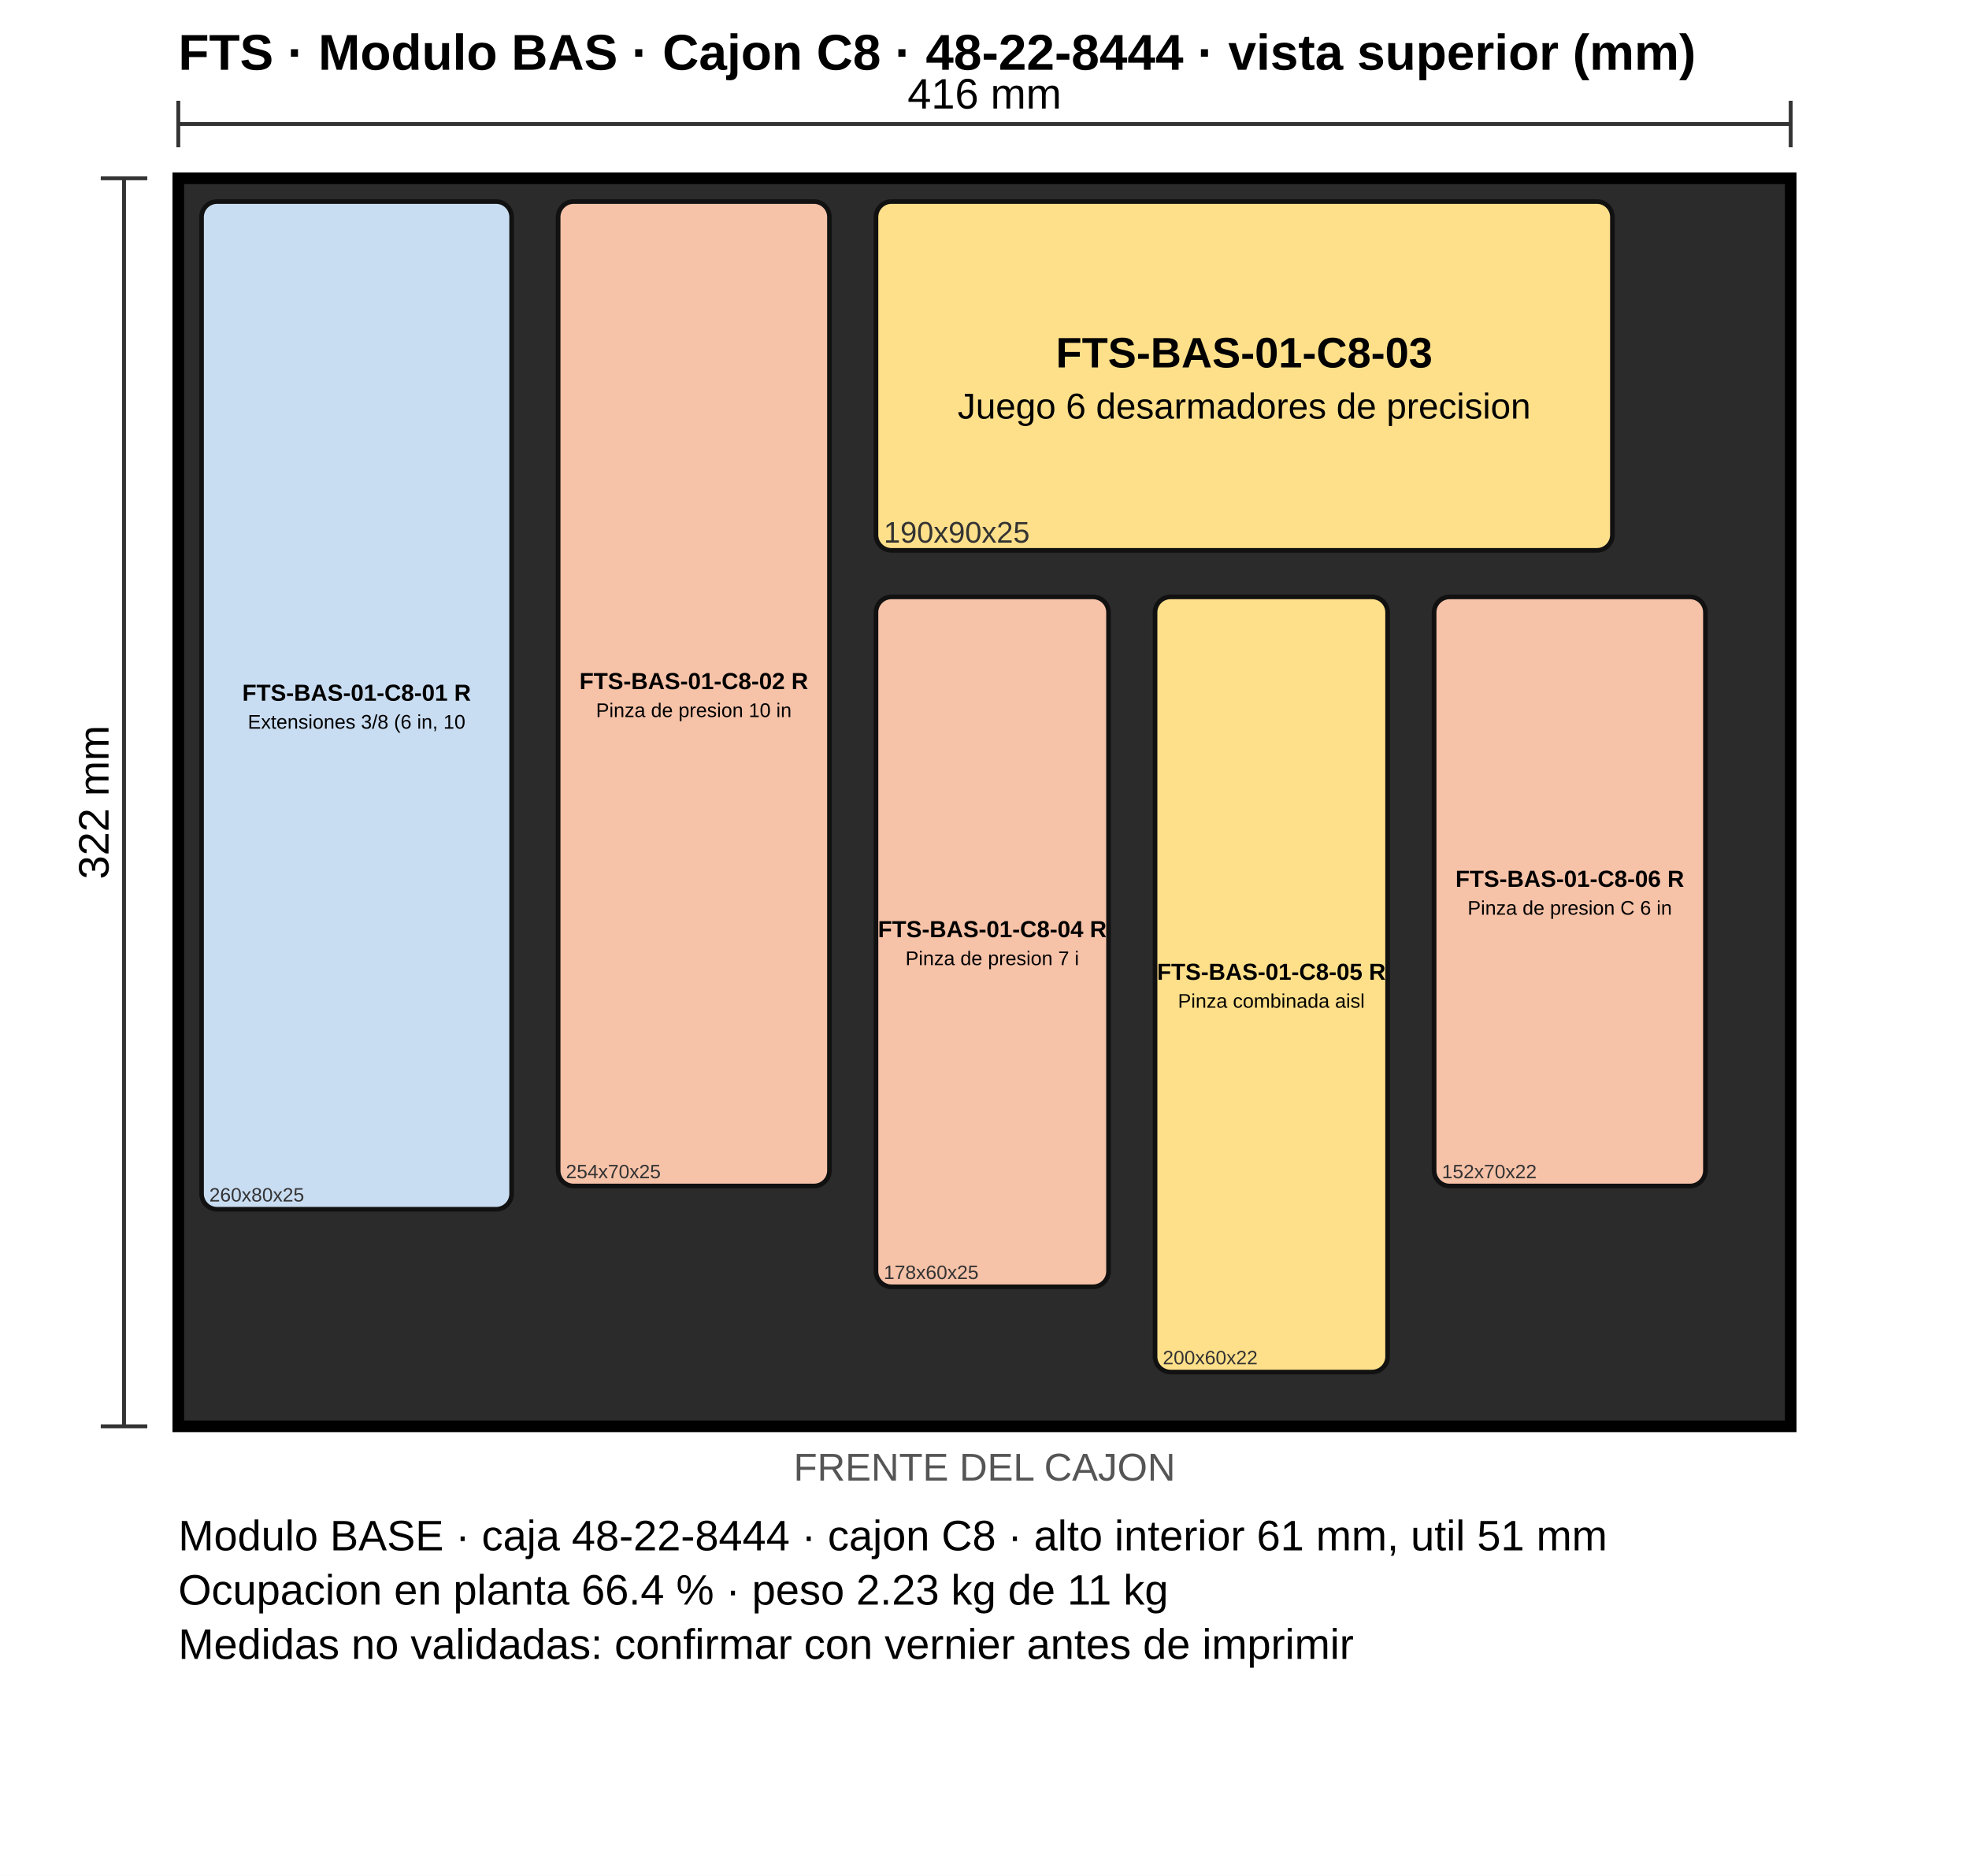
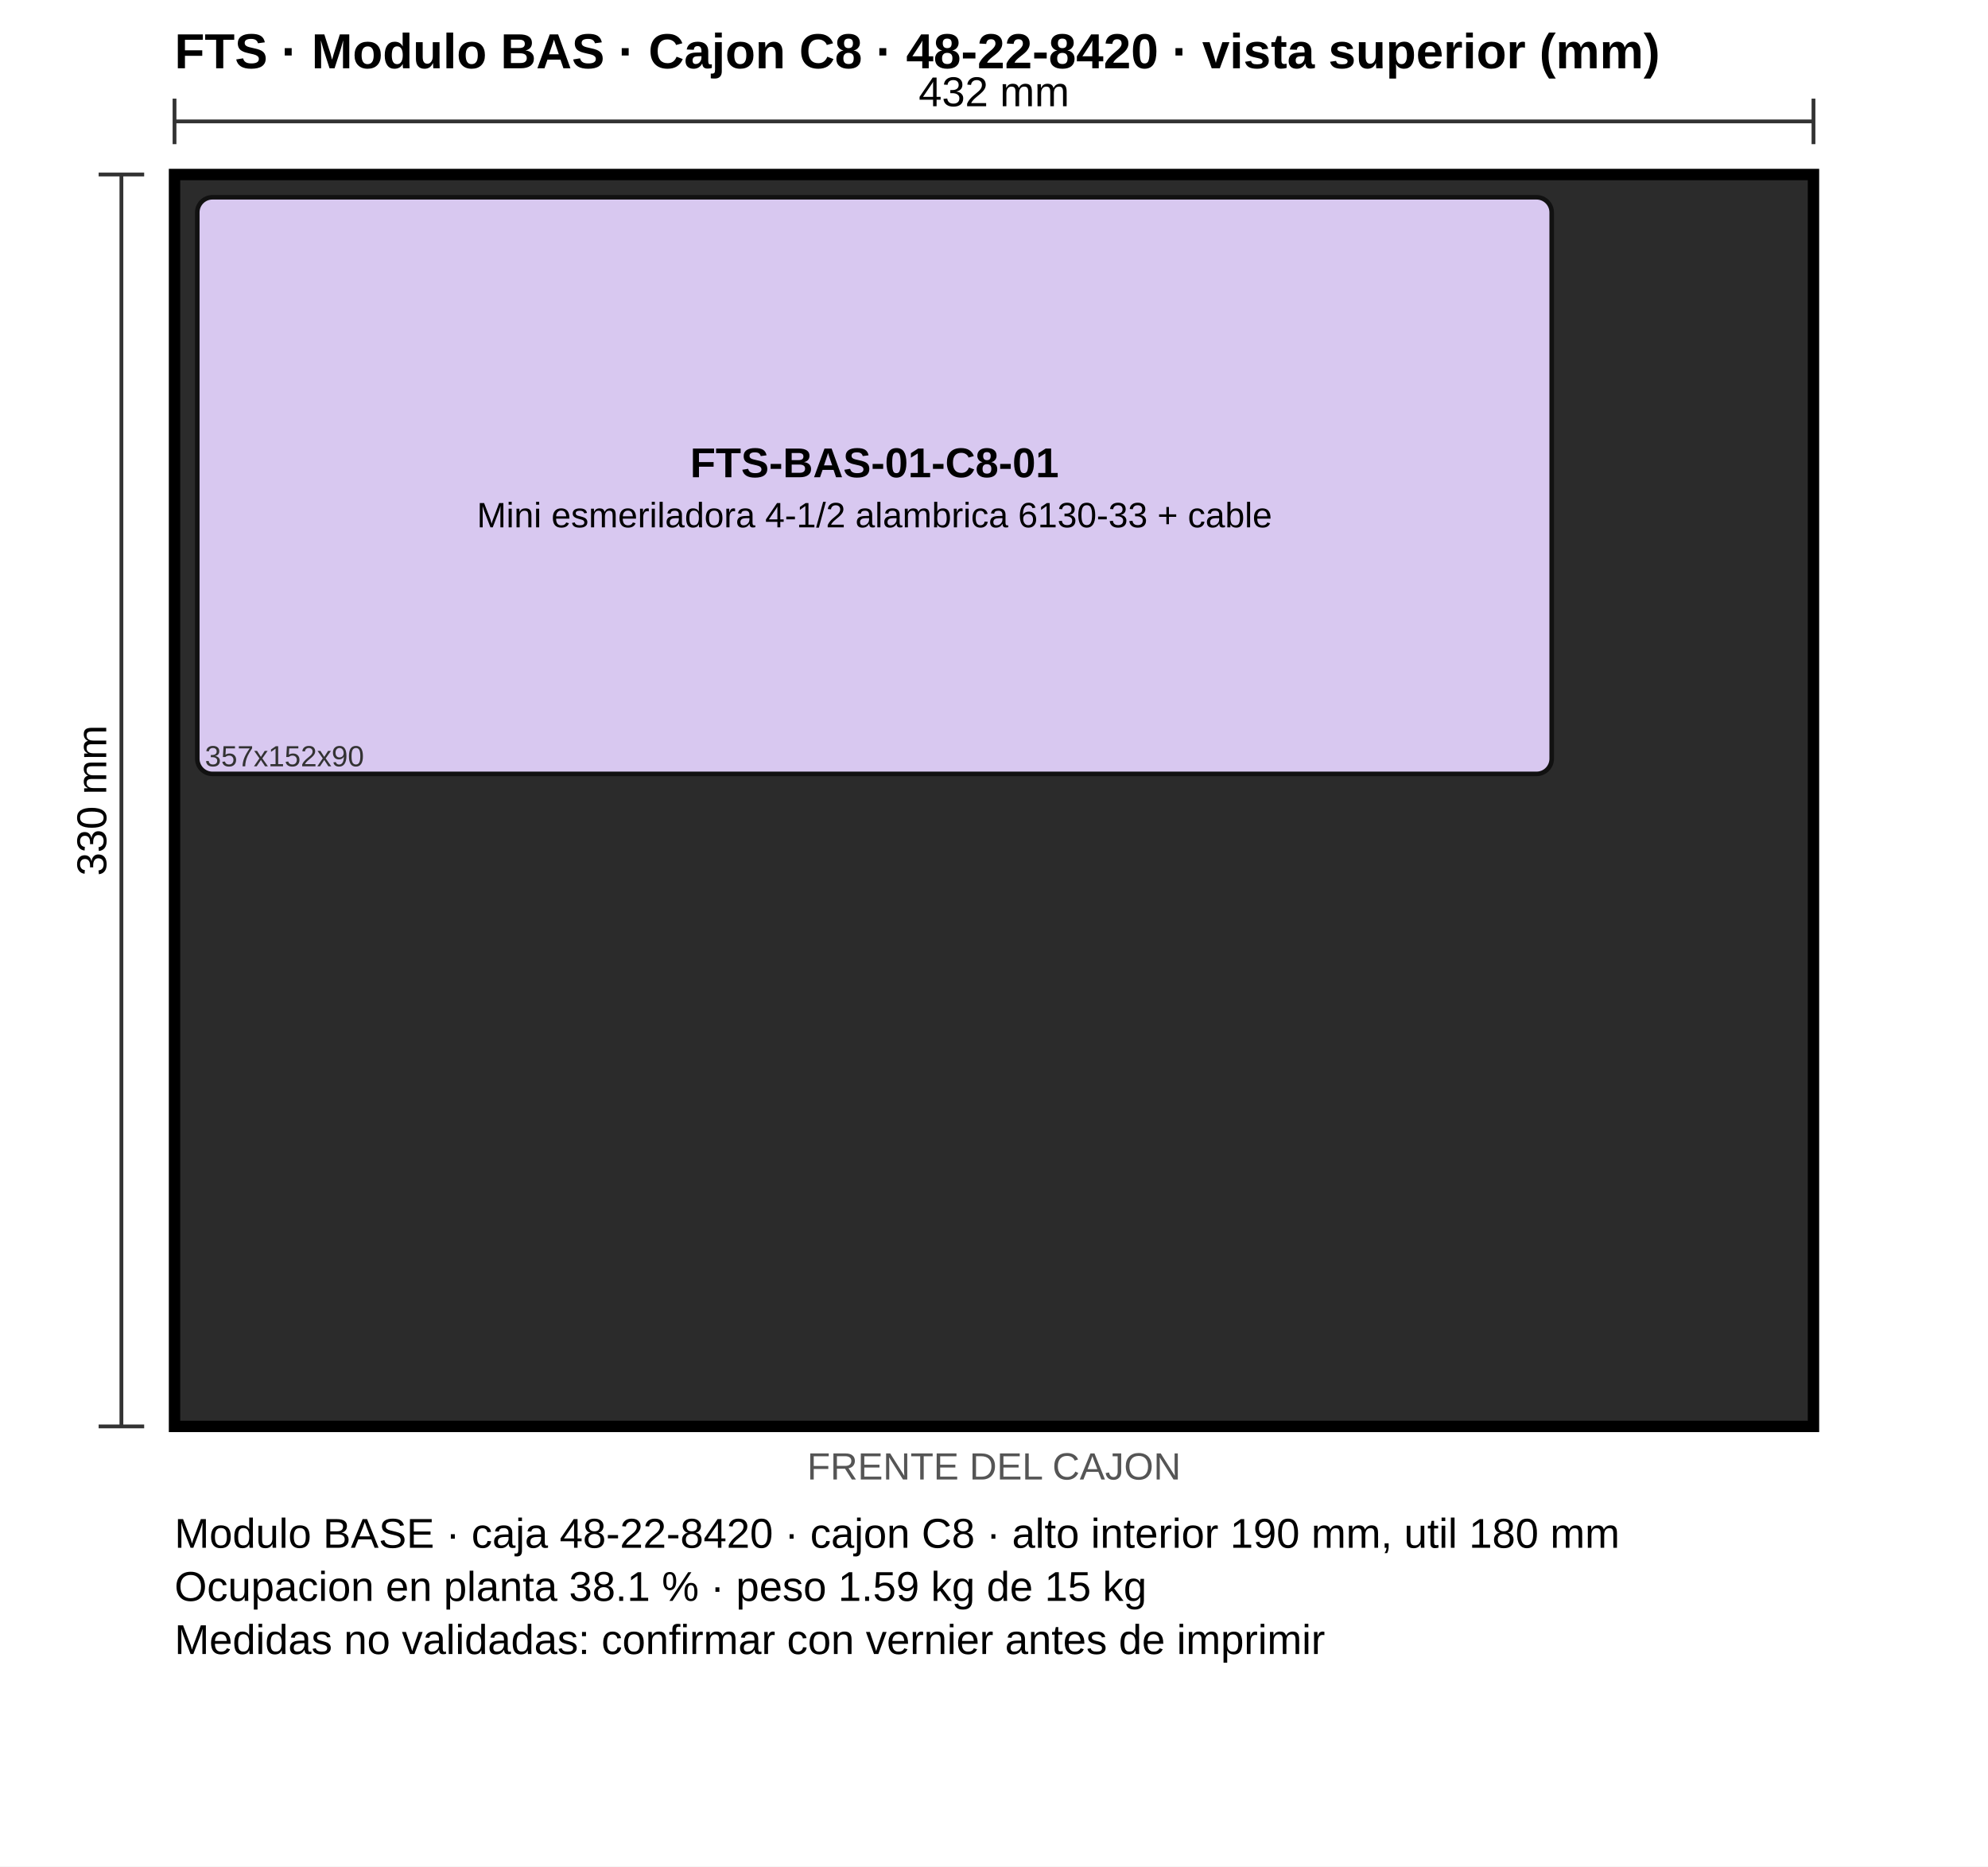
- <svg xmlns="http://www.w3.org/2000/svg" viewBox="0 0 508 484" width="813" font-family="Arial, sans-serif">
-   <rect x="0" y="0" width="508" height="484" fill="#ffffff" />
-   <text x="46" y="18" font-size="13" font-weight="bold">FTS · Modulo BAS · Cajon C8 · 48-22-8444 · vista superior (mm)</text>
-   <rect x="46" y="46" width="416" height="322" fill="#2b2b2b" stroke="#000" stroke-width="3" />
-   <line x1="46" y1="32" x2="462" y2="32" stroke="#333" stroke-width="1" />
+ <svg xmlns="http://www.w3.org/2000/svg" viewBox="0 0 524 492" width="838" font-family="Arial, sans-serif">
+   <rect x="0" y="0" width="524" height="492" fill="#ffffff" />
+   <text x="46" y="18" font-size="13" font-weight="bold">FTS · Modulo BAS · Cajon C8 · 48-22-8420 · vista superior (mm)</text>
+   <rect x="46" y="46" width="432" height="330" fill="#2b2b2b" stroke="#000" stroke-width="3" />
+   <line x1="46" y1="32" x2="478" y2="32" stroke="#333" stroke-width="1" />
  <line x1="46" y1="26" x2="46" y2="38" stroke="#333" />
-   <line x1="462" y1="26" x2="462" y2="38" stroke="#333" />
-   <text x="254.0" y="28" font-size="11" text-anchor="middle">416 mm</text>
-   <line x1="32" y1="46" x2="32" y2="368" stroke="#333" />
+   <line x1="478" y1="26" x2="478" y2="38" stroke="#333" />
+   <text x="262.0" y="28" font-size="11" text-anchor="middle">432 mm</text>
+   <line x1="32" y1="46" x2="32" y2="376" stroke="#333" />
  <line x1="26" y1="46" x2="38" y2="46" stroke="#333" />
-   <line x1="26" y1="368" x2="38" y2="368" stroke="#333" />
-   <text x="28" y="207.0" font-size="11" text-anchor="middle" transform="rotate(-90 28 207.0)">322 mm</text>
-   <text x="254.0" y="382" font-size="10" text-anchor="middle" fill="#555">FRENTE DEL CAJON</text>
-   <rect x="52" y="52" width="80" height="260" rx="4" fill="#C9DDF2" stroke="#111" stroke-width="1.2" />
-   <text x="92.0" y="180.8" font-size="6.0" text-anchor="middle" font-weight="bold">FTS-BAS-01-C8-01 R</text>
-   <text x="92.0" y="188.0" font-size="5.1" text-anchor="middle">Extensiones 3/8 (6 in, 10 </text>
-   <text x="54" y="310" font-size="5.0" fill="#333">260x80x25</text>
-   <rect x="144" y="52" width="70" height="254" rx="4" fill="#F6C2A8" stroke="#111" stroke-width="1.2" />
-   <text x="179.0" y="177.8" font-size="6.0" text-anchor="middle" font-weight="bold">FTS-BAS-01-C8-02 R</text>
-   <text x="179.0" y="185.0" font-size="5.1" text-anchor="middle">Pinza de presion 10 in </text>
-   <text x="146" y="304" font-size="5.0" fill="#333">254x70x25</text>
-   <rect x="226" y="52" width="190" height="90" rx="4" fill="#FFE08A" stroke="#111" stroke-width="1.2" />
-   <text x="321.0" y="94.8" font-size="11.0" text-anchor="middle" font-weight="bold">FTS-BAS-01-C8-03</text>
-   <text x="321.0" y="108.0" font-size="9.3" text-anchor="middle">Juego 6 desarmadores de precision </text>
-   <text x="228" y="140" font-size="7.7" fill="#333">190x90x25</text>
-   <rect x="226" y="154" width="60" height="178" rx="4" fill="#F6C2A8" stroke="#111" stroke-width="1.2" />
-   <text x="256.0" y="241.8" font-size="6.0" text-anchor="middle" font-weight="bold">FTS-BAS-01-C8-04 R</text>
-   <text x="256.0" y="249.0" font-size="5.1" text-anchor="middle">Pinza de presion 7 i</text>
-   <text x="228" y="330" font-size="5.0" fill="#333">178x60x25</text>
-   <rect x="298" y="154" width="60" height="200" rx="4" fill="#FFE08A" stroke="#111" stroke-width="1.2" />
-   <text x="328.0" y="252.8" font-size="6.0" text-anchor="middle" font-weight="bold">FTS-BAS-01-C8-05 R</text>
-   <text x="328.0" y="260.0" font-size="5.1" text-anchor="middle">Pinza combinada aisl</text>
-   <text x="300" y="352" font-size="5.0" fill="#333">200x60x22</text>
-   <rect x="370" y="154" width="70" height="152" rx="4" fill="#F6C2A8" stroke="#111" stroke-width="1.2" />
-   <text x="405.0" y="228.8" font-size="6.0" text-anchor="middle" font-weight="bold">FTS-BAS-01-C8-06 R</text>
-   <text x="405.0" y="236.0" font-size="5.1" text-anchor="middle">Pinza de presion C 6 in</text>
-   <text x="372" y="304" font-size="5.0" fill="#333">152x70x22</text>
-   <text x="46" y="400" font-size="11" fill="#000">Modulo BASE · caja 48-22-8444 · cajon C8 · alto interior 61 mm, util 51 mm</text>
-   <text x="46" y="414" font-size="11" fill="#000">Ocupacion en planta 66.4 % · peso 2.23 kg de 11 kg</text>
-   <text x="46" y="428" font-size="11" fill="#000">Medidas no validadas: confirmar con vernier antes de imprimir</text>
+   <line x1="26" y1="376" x2="38" y2="376" stroke="#333" />
+   <text x="28" y="211.0" font-size="11" text-anchor="middle" transform="rotate(-90 28 211.0)">330 mm</text>
+   <text x="262.0" y="390" font-size="10" text-anchor="middle" fill="#555">FRENTE DEL CAJON</text>
+   <rect x="52" y="52" width="357" height="152" rx="4" fill="#D8C8F0" stroke="#111" stroke-width="1.2" />
+   <text x="230.5" y="125.8" font-size="11.0" text-anchor="middle" font-weight="bold">FTS-BAS-01-C8-01</text>
+   <text x="230.5" y="139.0" font-size="9.3" text-anchor="middle">Mini esmeriladora 4-1/2 alambrica 6130-33 + cable</text>
+   <text x="54" y="202" font-size="7.7" fill="#333">357x152x90</text>
+   <text x="46" y="408" font-size="11" fill="#000">Modulo BASE · caja 48-22-8420 · cajon C8 · alto interior 190 mm, util 180 mm</text>
+   <text x="46" y="422" font-size="11" fill="#000">Ocupacion en planta 38.1 % · peso 1.59 kg de 15 kg</text>
+   <text x="46" y="436" font-size="11" fill="#000">Medidas no validadas: confirmar con vernier antes de imprimir</text>
</svg>
